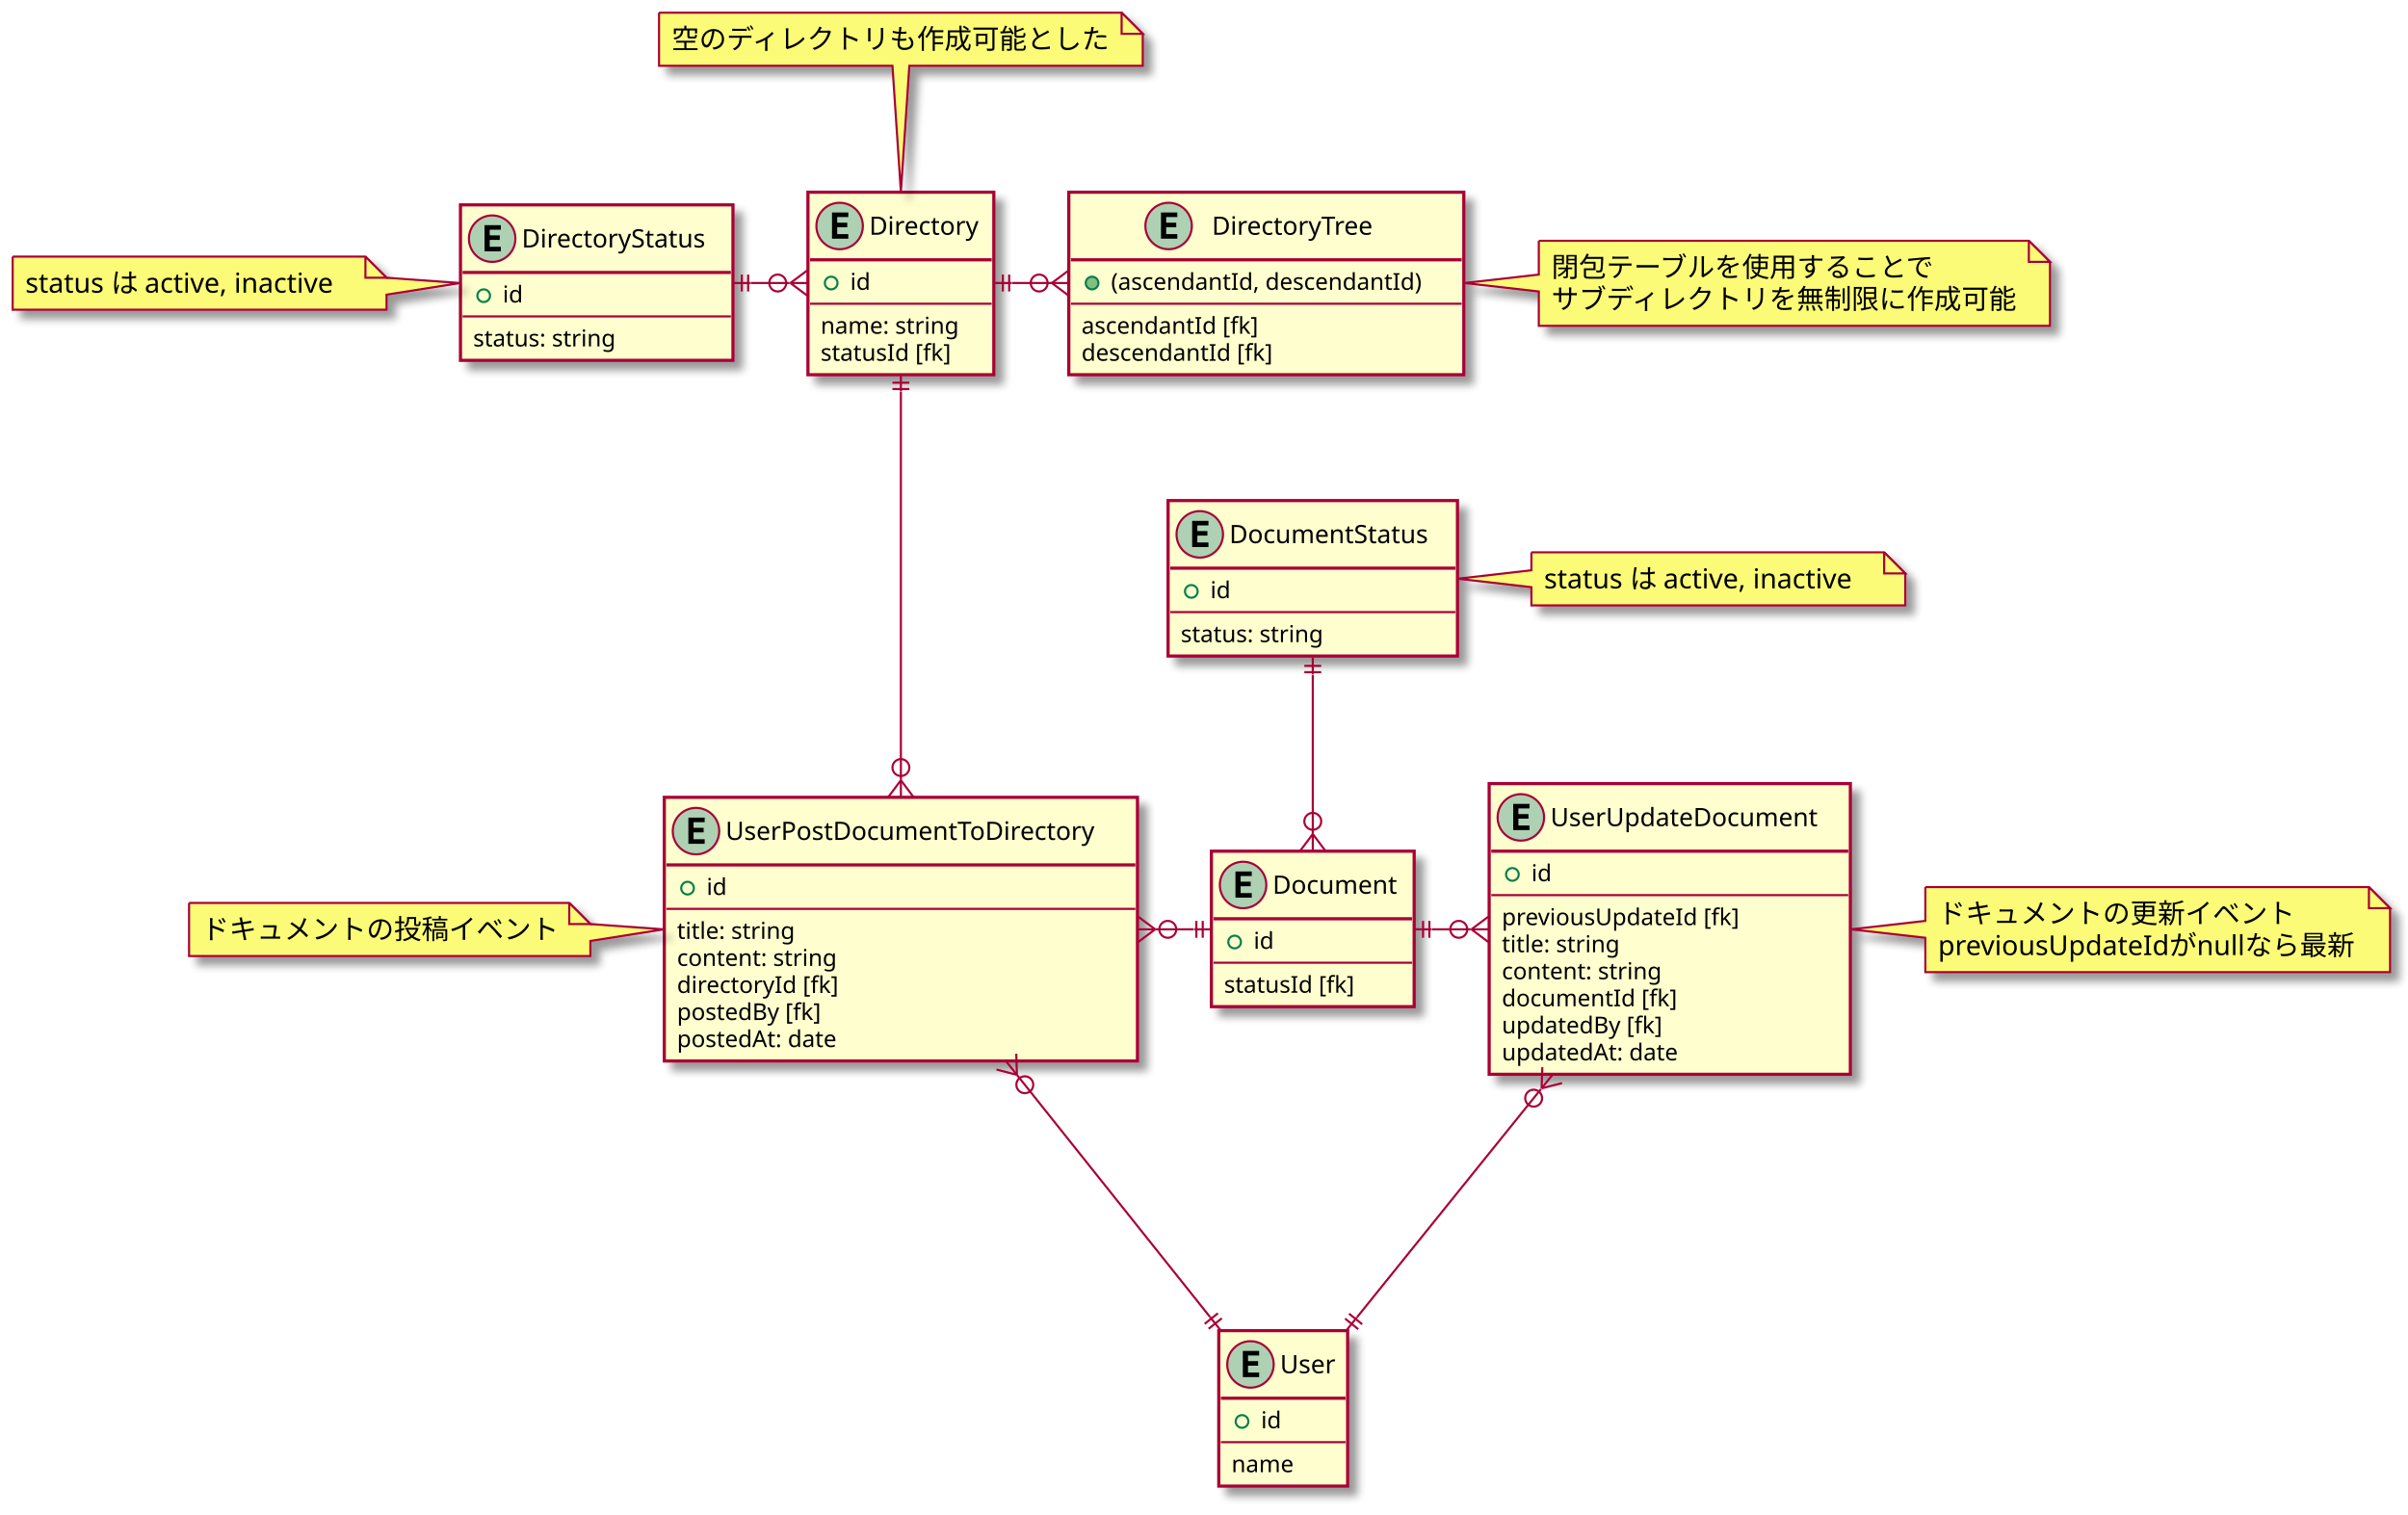
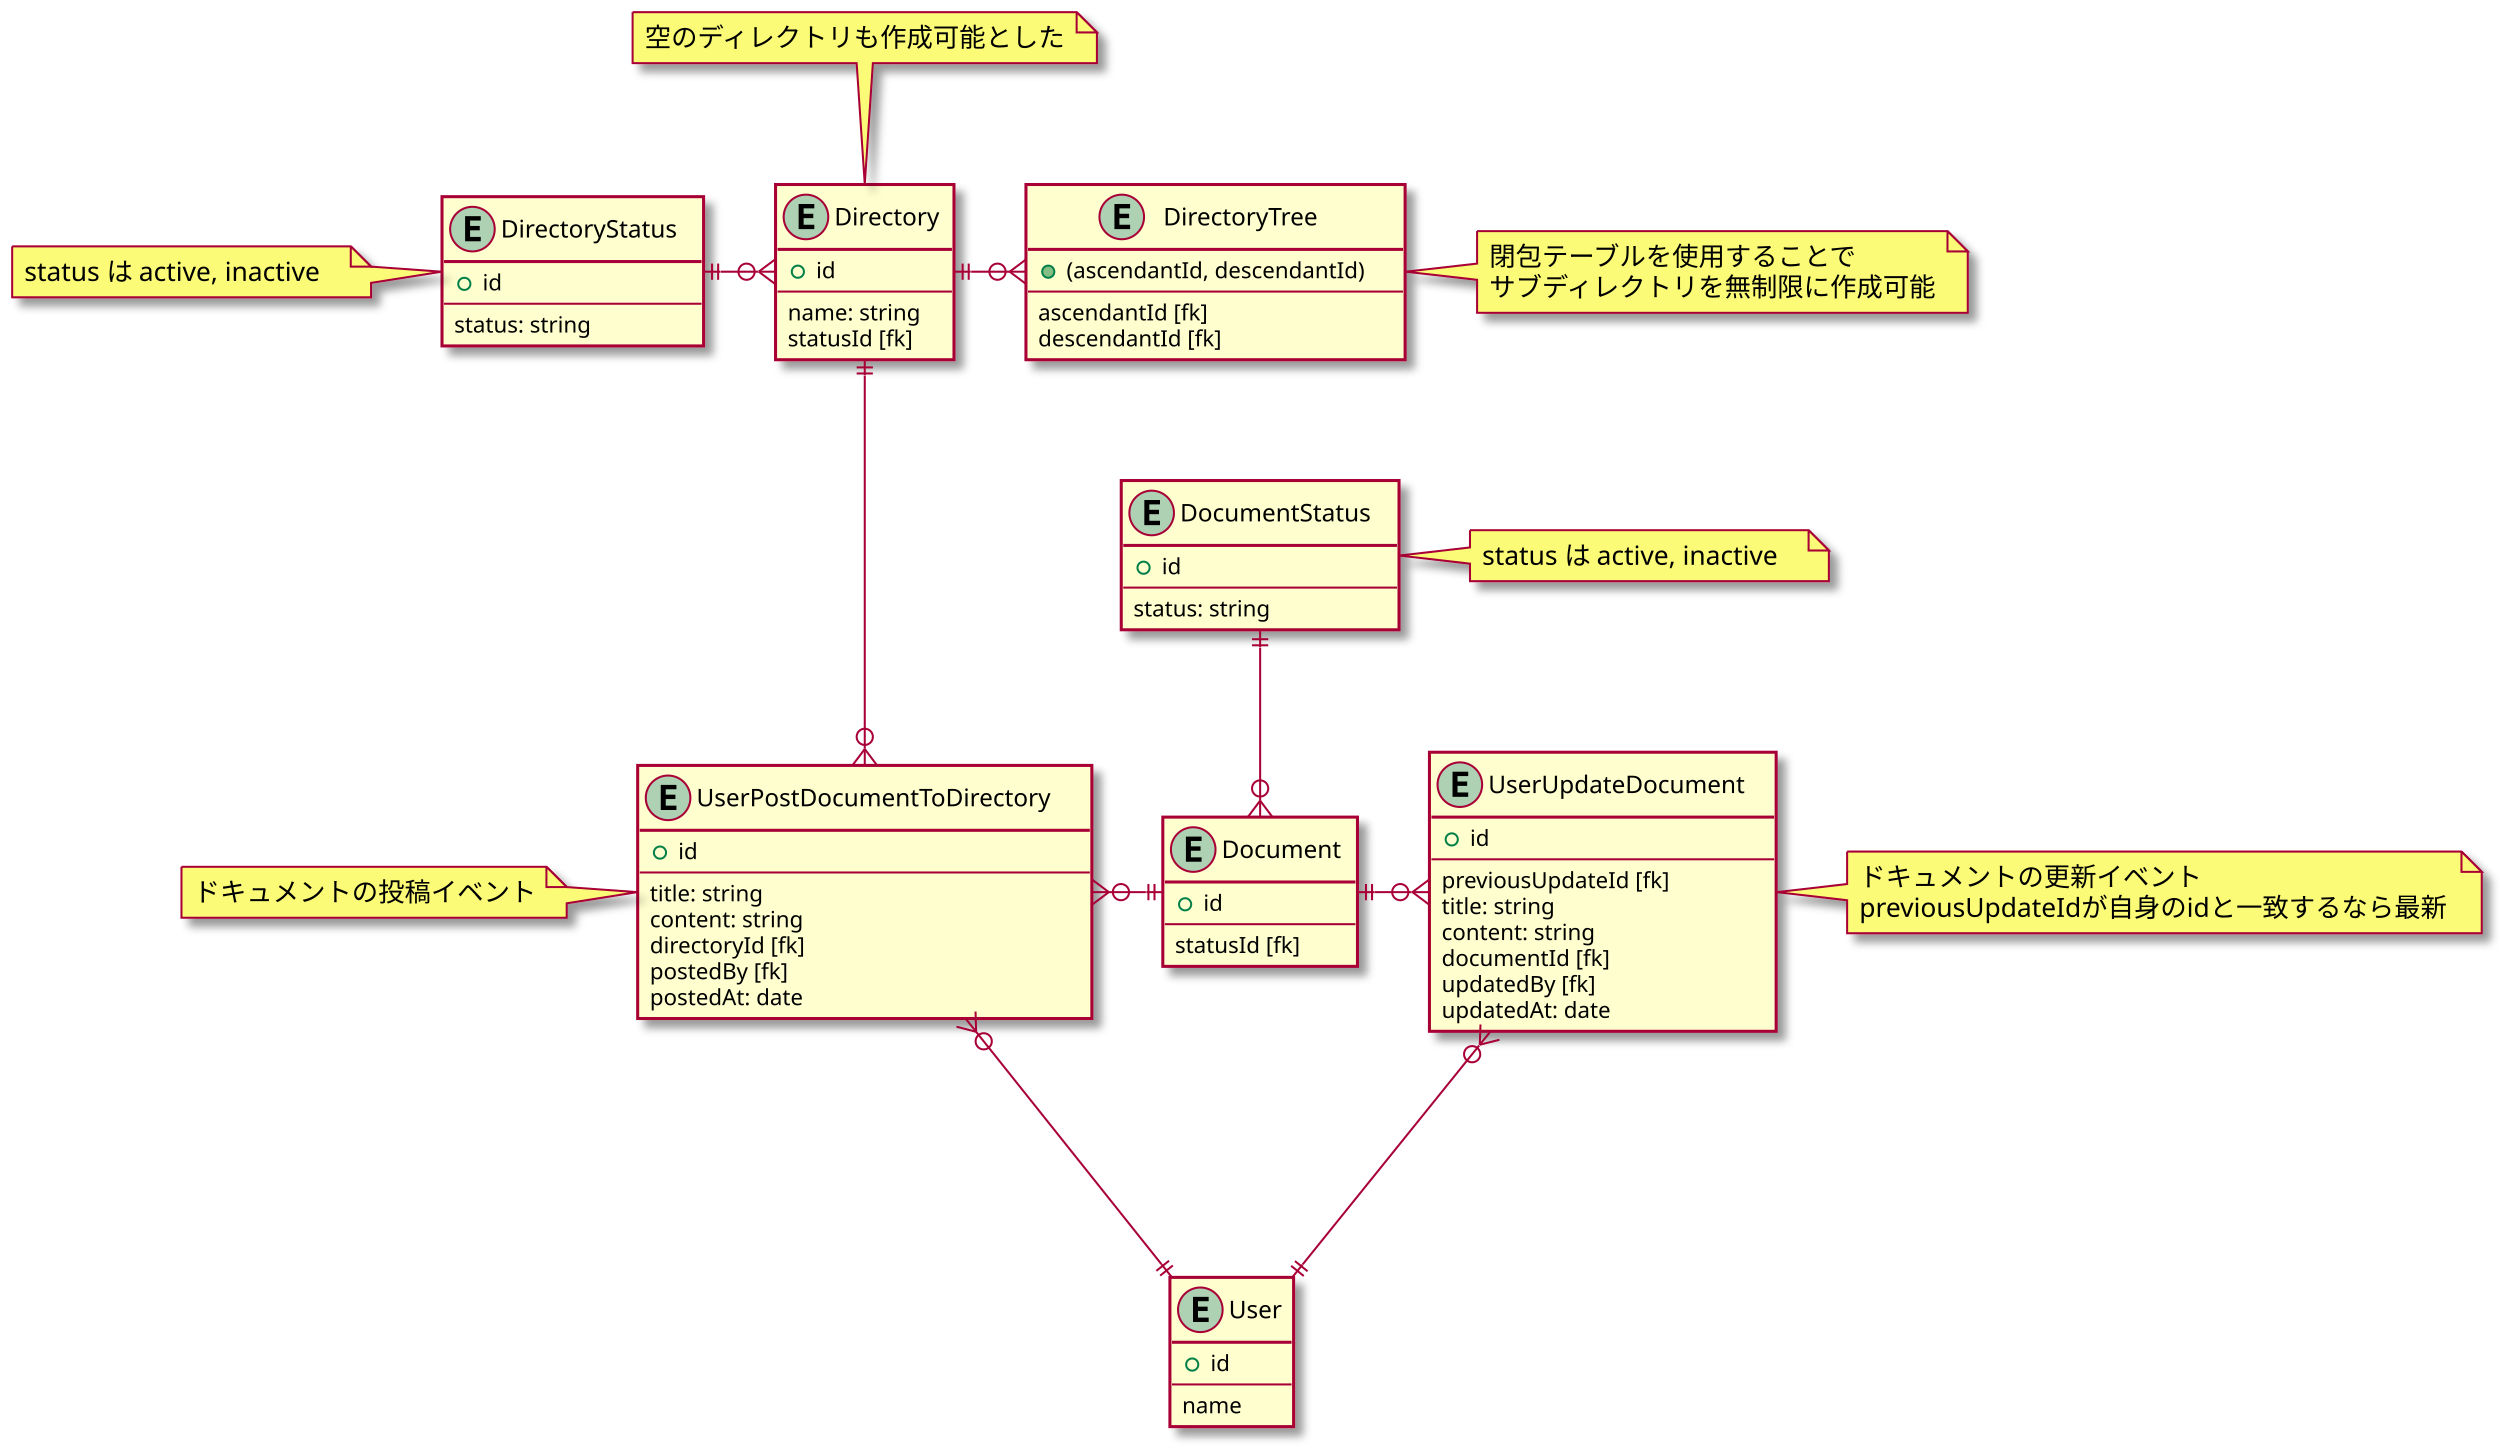
- <svg xmlns="http://www.w3.org/2000/svg" contentScriptType="application/ecmascript" contentStyleType="text/css" height="717px" preserveAspectRatio="none" style="width:1140px;height:717px;" version="1.1" viewBox="0 0 1140 717" width="1140px" zoomAndPan="magnify">
+ <svg xmlns="http://www.w3.org/2000/svg" contentScriptType="application/ecmascript" contentStyleType="text/css" height="717px" preserveAspectRatio="none" style="width:1233px;height:717px;" version="1.1" viewBox="0 0 1233 717" width="1233px" zoomAndPan="magnify">
  <defs>
-     <filter height="300%" id="f1dwjpcqkw6fp9" width="300%" x="-1" y="-1">
+     <filter height="300%" id="f1nybz2tjh053v" width="300%" x="-1" y="-1">
      <feGaussianBlur result="blurOut" stdDeviation="2.0" />
      <feColorMatrix in="blurOut" result="blurOut2" type="matrix" values="0 0 0 0 0 0 0 0 0 0 0 0 0 0 0 0 0 0 .4 0" />
      <feOffset dx="4.0" dy="4.0" in="blurOut2" result="blurOut3" />
      <feBlend in="SourceGraphic" in2="blurOut3" mode="normal" />
    </filter>
  </defs>
  <g>
-     <rect codeLine="1" fill="#FEFECE" filter="url(#f1dwjpcqkw6fp9)" height="73.609" id="User" style="stroke:#A80036;stroke-width:1.5;" width="61" x="577" y="630" />
+     <rect codeLine="1" fill="#FEFECE" filter="url(#f1nybz2tjh053v)" height="73.609" id="User" style="stroke:#A80036;stroke-width:1.5;" width="61" x="577" y="630" />
    <ellipse cx="592" cy="646" fill="#ADD1B2" rx="11" ry="11" style="stroke:#A80036;stroke-width:1.0;" />
    <path d="M596.109,652 L588.391,652 L588.391,639.609 L596.109,639.609 L596.109,641.766 L590.844,641.766 L590.844,644.438 L595.609,644.438 L595.609,646.594 L590.844,646.594 L590.844,649.844 L596.109,649.844 L596.109,652 Z " fill="#000000" />
    <text fill="#000000" font-family="sans-serif" font-size="12" lengthAdjust="spacing" textLength="29" x="606" y="650.154">User</text>
    <line style="stroke:#A80036;stroke-width:1.5;" x1="578" x2="637" y1="662" y2="662" />
    <ellipse cx="588" cy="673" rx="3" ry="3" style="stroke:#038048;stroke-width:1.0;fill:none;" />
    <text fill="#000000" font-family="sans-serif" font-size="11" lengthAdjust="spacing" textLength="10" x="597" y="676.21">id</text>
    <line style="stroke:#A80036;stroke-width:1.0;" x1="578" x2="637" y1="682.805" y2="682.805" />
    <text fill="#000000" font-family="sans-serif" font-size="11" lengthAdjust="spacing" textLength="32" x="583" y="697.015">name</text>
-     <rect codeLine="7" fill="#FEFECE" filter="url(#f1dwjpcqkw6fp9)" height="86.414" id="Directory" style="stroke:#A80036;stroke-width:1.5;" width="88" x="382.5" y="91" />
+     <rect codeLine="7" fill="#FEFECE" filter="url(#f1nybz2tjh053v)" height="86.414" id="Directory" style="stroke:#A80036;stroke-width:1.5;" width="88" x="382.5" y="91" />
    <ellipse cx="397.5" cy="107" fill="#ADD1B2" rx="11" ry="11" style="stroke:#A80036;stroke-width:1.0;" />
    <path d="M401.609,113 L393.891,113 L393.891,100.609 L401.609,100.609 L401.609,102.766 L396.344,102.766 L396.344,105.438 L401.109,105.438 L401.109,107.594 L396.344,107.594 L396.344,110.844 L401.609,110.844 L401.609,113 Z " fill="#000000" />
    <text fill="#000000" font-family="sans-serif" font-size="12" lengthAdjust="spacing" textLength="56" x="411.5" y="111.154">Directory</text>
    <line style="stroke:#A80036;stroke-width:1.5;" x1="383.5" x2="469.5" y1="123" y2="123" />
    <ellipse cx="393.5" cy="134" rx="3" ry="3" style="stroke:#038048;stroke-width:1.0;fill:none;" />
    <text fill="#000000" font-family="sans-serif" font-size="11" lengthAdjust="spacing" textLength="10" x="402.5" y="137.21">id</text>
    <line style="stroke:#A80036;stroke-width:1.0;" x1="383.5" x2="469.5" y1="143.805" y2="143.805" />
    <text fill="#000000" font-family="sans-serif" font-size="11" lengthAdjust="spacing" textLength="73" x="388.5" y="158.015">name: string</text>
    <text fill="#000000" font-family="sans-serif" font-size="11" lengthAdjust="spacing" textLength="68" x="388.5" y="170.82">statusId [fk]</text>
-     <path d="M312,6 L312,31.133 A0,0 0 0 0 312,31.133 L422.5,31.133 L426.5,90.823 L430.5,31.133 L541,31.133 A0,0 0 0 0 541,31.133 L541,16 L531,6 L312,6 A0,0 0 0 0 312,6 " fill="#FBFB77" filter="url(#f1dwjpcqkw6fp9)" style="stroke:#A80036;stroke-width:1.0;" />
+     <path d="M312,6 L312,31.133 A0,0 0 0 0 312,31.133 L422.5,31.133 L426.5,90.823 L430.5,31.133 L541,31.133 A0,0 0 0 0 541,31.133 L541,16 L531,6 L312,6 A0,0 0 0 0 312,6 " fill="#FBFB77" filter="url(#f1nybz2tjh053v)" style="stroke:#A80036;stroke-width:1.0;" />
    <path d="M531,6 L531,16 L541,16 L531,6 " fill="#FBFB77" style="stroke:#A80036;stroke-width:1.0;" />
    <text fill="#000000" font-family="sans-serif" font-size="13" lengthAdjust="spacing" textLength="208" x="318" y="23.067">空のディレクトリも作成可能とした</text>
-     <rect codeLine="17" fill="#FEFECE" filter="url(#f1dwjpcqkw6fp9)" height="86.414" id="DirectoryTree" style="stroke:#A80036;stroke-width:1.5;" width="187" x="506" y="91" />
+     <rect codeLine="17" fill="#FEFECE" filter="url(#f1nybz2tjh053v)" height="86.414" id="DirectoryTree" style="stroke:#A80036;stroke-width:1.5;" width="187" x="506" y="91" />
    <ellipse cx="553.25" cy="107" fill="#ADD1B2" rx="11" ry="11" style="stroke:#A80036;stroke-width:1.0;" />
    <path d="M557.359,113 L549.641,113 L549.641,100.609 L557.359,100.609 L557.359,102.766 L552.094,102.766 L552.094,105.438 L556.859,105.438 L556.859,107.594 L552.094,107.594 L552.094,110.844 L557.359,110.844 L557.359,113 Z " fill="#000000" />
    <text fill="#000000" font-family="sans-serif" font-size="12" lengthAdjust="spacing" textLength="84" x="573.75" y="111.154">DirectoryTree</text>
    <line style="stroke:#A80036;stroke-width:1.5;" x1="507" x2="692" y1="123" y2="123" />
    <ellipse cx="517" cy="134" fill="#84BE84" rx="3" ry="3" style="stroke:#038048;stroke-width:1.0;" />
    <text fill="#000000" font-family="sans-serif" font-size="11" lengthAdjust="spacing" textLength="161" x="526" y="137.21">(ascendantId, descendantId)</text>
    <line style="stroke:#A80036;stroke-width:1.0;" x1="507" x2="692" y1="143.805" y2="143.805" />
    <text fill="#000000" font-family="sans-serif" font-size="11" lengthAdjust="spacing" textLength="91" x="512" y="158.015">ascendantId [fk]</text>
    <text fill="#000000" font-family="sans-serif" font-size="11" lengthAdjust="spacing" textLength="98" x="512" y="170.82">descendantId [fk]</text>
-     <path d="M728.5,114 L728.5,130 L693.25,134 L728.5,138 L728.5,154.266 A0,0 0 0 0 728.5,154.266 L970.5,154.266 A0,0 0 0 0 970.5,154.266 L970.5,124 L960.5,114 L728.5,114 A0,0 0 0 0 728.5,114 " fill="#FBFB77" filter="url(#f1dwjpcqkw6fp9)" style="stroke:#A80036;stroke-width:1.0;" />
+     <path d="M728.5,114 L728.5,130 L693.25,134 L728.5,138 L728.5,154.266 A0,0 0 0 0 728.5,154.266 L970.5,154.266 A0,0 0 0 0 970.5,154.266 L970.5,124 L960.5,114 L728.5,114 A0,0 0 0 0 728.5,114 " fill="#FBFB77" filter="url(#f1nybz2tjh053v)" style="stroke:#A80036;stroke-width:1.0;" />
    <path d="M960.5,114 L960.5,124 L970.5,124 L960.5,114 " fill="#FBFB77" style="stroke:#A80036;stroke-width:1.0;" />
    <text fill="#000000" font-family="sans-serif" font-size="13" lengthAdjust="spacing" textLength="182" x="734.5" y="131.067">閉包テーブルを使用することで</text>
    <text fill="#000000" font-family="sans-serif" font-size="13" lengthAdjust="spacing" textLength="221" x="734.5" y="146.2">サブディレクトリを無制限に作成可能</text>
-     <rect codeLine="30" fill="#FEFECE" filter="url(#f1dwjpcqkw6fp9)" height="73.609" id="DirectoryStatus" style="stroke:#A80036;stroke-width:1.5;" width="129" x="218" y="97" />
+     <rect codeLine="30" fill="#FEFECE" filter="url(#f1nybz2tjh053v)" height="73.609" id="DirectoryStatus" style="stroke:#A80036;stroke-width:1.5;" width="129" x="218" y="97" />
    <ellipse cx="233" cy="113" fill="#ADD1B2" rx="11" ry="11" style="stroke:#A80036;stroke-width:1.0;" />
    <path d="M237.109,119 L229.391,119 L229.391,106.609 L237.109,106.609 L237.109,108.766 L231.844,108.766 L231.844,111.438 L236.609,111.438 L236.609,113.594 L231.844,113.594 L231.844,116.844 L237.109,116.844 L237.109,119 Z " fill="#000000" />
    <text fill="#000000" font-family="sans-serif" font-size="12" lengthAdjust="spacing" textLength="97" x="247" y="117.154">DirectoryStatus</text>
    <line style="stroke:#A80036;stroke-width:1.5;" x1="219" x2="346" y1="129" y2="129" />
    <ellipse cx="229" cy="140" rx="3" ry="3" style="stroke:#038048;stroke-width:1.0;fill:none;" />
    <text fill="#000000" font-family="sans-serif" font-size="11" lengthAdjust="spacing" textLength="10" x="238" y="143.21">id</text>
    <line style="stroke:#A80036;stroke-width:1.0;" x1="219" x2="346" y1="149.805" y2="149.805" />
    <text fill="#000000" font-family="sans-serif" font-size="11" lengthAdjust="spacing" textLength="77" x="224" y="164.015">status: string</text>
-     <path d="M6,121.5 L6,146.633 A0,0 0 0 0 6,146.633 L183,146.633 A0,0 0 0 0 183,146.633 L183,139.5 L217.826,134 L183,131.5 L183,131.5 L173,121.5 L6,121.5 A0,0 0 0 0 6,121.5 " fill="#FBFB77" filter="url(#f1dwjpcqkw6fp9)" style="stroke:#A80036;stroke-width:1.0;" />
+     <path d="M6,121.5 L6,146.633 A0,0 0 0 0 6,146.633 L183,146.633 A0,0 0 0 0 183,146.633 L183,139.5 L217.826,134 L183,131.5 L183,131.5 L173,121.5 L6,121.5 A0,0 0 0 0 6,121.5 " fill="#FBFB77" filter="url(#f1nybz2tjh053v)" style="stroke:#A80036;stroke-width:1.0;" />
    <path d="M173,121.5 L173,131.5 L183,131.5 L173,121.5 " fill="#FBFB77" style="stroke:#A80036;stroke-width:1.0;" />
    <text fill="#000000" font-family="sans-serif" font-size="13" lengthAdjust="spacing" textLength="156" x="12" y="138.567">status は active, inactive</text>
-     <rect codeLine="40" fill="#FEFECE" filter="url(#f1dwjpcqkw6fp9)" height="73.609" id="Document" style="stroke:#A80036;stroke-width:1.5;" width="96" x="573.5" y="403" />
+     <rect codeLine="39" fill="#FEFECE" filter="url(#f1nybz2tjh053v)" height="73.609" id="Document" style="stroke:#A80036;stroke-width:1.5;" width="96" x="573.5" y="403" />
    <ellipse cx="588.5" cy="419" fill="#ADD1B2" rx="11" ry="11" style="stroke:#A80036;stroke-width:1.0;" />
    <path d="M592.609,425 L584.891,425 L584.891,412.609 L592.609,412.609 L592.609,414.766 L587.344,414.766 L587.344,417.438 L592.109,417.438 L592.109,419.594 L587.344,419.594 L587.344,422.844 L592.609,422.844 L592.609,425 Z " fill="#000000" />
    <text fill="#000000" font-family="sans-serif" font-size="12" lengthAdjust="spacing" textLength="64" x="602.5" y="423.154">Document</text>
    <line style="stroke:#A80036;stroke-width:1.5;" x1="574.5" x2="668.5" y1="435" y2="435" />
    <ellipse cx="584.5" cy="446" rx="3" ry="3" style="stroke:#038048;stroke-width:1.0;fill:none;" />
    <text fill="#000000" font-family="sans-serif" font-size="11" lengthAdjust="spacing" textLength="10" x="593.5" y="449.21">id</text>
    <line style="stroke:#A80036;stroke-width:1.0;" x1="574.5" x2="668.5" y1="455.805" y2="455.805" />
    <text fill="#000000" font-family="sans-serif" font-size="11" lengthAdjust="spacing" textLength="68" x="579.5" y="470.015">statusId [fk]</text>
-     <rect codeLine="46" fill="#FEFECE" filter="url(#f1dwjpcqkw6fp9)" height="73.609" id="DocumentStatus" style="stroke:#A80036;stroke-width:1.5;" width="137" x="553" y="237" />
+     <rect codeLine="45" fill="#FEFECE" filter="url(#f1nybz2tjh053v)" height="73.609" id="DocumentStatus" style="stroke:#A80036;stroke-width:1.5;" width="137" x="553" y="237" />
    <ellipse cx="568" cy="253" fill="#ADD1B2" rx="11" ry="11" style="stroke:#A80036;stroke-width:1.0;" />
    <path d="M572.109,259 L564.391,259 L564.391,246.609 L572.109,246.609 L572.109,248.766 L566.844,248.766 L566.844,251.438 L571.609,251.438 L571.609,253.594 L566.844,253.594 L566.844,256.844 L572.109,256.844 L572.109,259 Z " fill="#000000" />
    <text fill="#000000" font-family="sans-serif" font-size="12" lengthAdjust="spacing" textLength="105" x="582" y="257.154">DocumentStatus</text>
    <line style="stroke:#A80036;stroke-width:1.5;" x1="554" x2="689" y1="269" y2="269" />
    <ellipse cx="564" cy="280" rx="3" ry="3" style="stroke:#038048;stroke-width:1.0;fill:none;" />
    <text fill="#000000" font-family="sans-serif" font-size="11" lengthAdjust="spacing" textLength="10" x="573" y="283.21">id</text>
    <line style="stroke:#A80036;stroke-width:1.0;" x1="554" x2="689" y1="289.805" y2="289.805" />
    <text fill="#000000" font-family="sans-serif" font-size="11" lengthAdjust="spacing" textLength="77" x="559" y="304.015">status: string</text>
-     <path d="M725,261.5 L725,270 L690.125,274 L725,278 L725,286.633 A0,0 0 0 0 725,286.633 L902,286.633 A0,0 0 0 0 902,286.633 L902,271.5 L892,261.5 L725,261.5 A0,0 0 0 0 725,261.5 " fill="#FBFB77" filter="url(#f1dwjpcqkw6fp9)" style="stroke:#A80036;stroke-width:1.0;" />
+     <path d="M725,261.5 L725,270 L690.125,274 L725,278 L725,286.633 A0,0 0 0 0 725,286.633 L902,286.633 A0,0 0 0 0 902,286.633 L902,271.5 L892,261.5 L725,261.5 A0,0 0 0 0 725,261.5 " fill="#FBFB77" filter="url(#f1nybz2tjh053v)" style="stroke:#A80036;stroke-width:1.0;" />
    <path d="M892,261.5 L892,271.5 L902,271.5 L892,261.5 " fill="#FBFB77" style="stroke:#A80036;stroke-width:1.0;" />
    <text fill="#000000" font-family="sans-serif" font-size="13" lengthAdjust="spacing" textLength="156" x="731" y="278.567">status は active, inactive</text>
-     <rect codeLine="55" fill="#FEFECE" filter="url(#f1dwjpcqkw6fp9)" height="124.828" id="UserPostDocumentToDirectory" style="stroke:#A80036;stroke-width:1.5;" width="224" x="314.5" y="377.5" />
+     <rect codeLine="54" fill="#FEFECE" filter="url(#f1nybz2tjh053v)" height="124.828" id="UserPostDocumentToDirectory" style="stroke:#A80036;stroke-width:1.5;" width="224" x="314.5" y="377.5" />
    <ellipse cx="329.5" cy="393.5" fill="#ADD1B2" rx="11" ry="11" style="stroke:#A80036;stroke-width:1.0;" />
    <path d="M333.609,399.5 L325.891,399.5 L325.891,387.109 L333.609,387.109 L333.609,389.266 L328.344,389.266 L328.344,391.938 L333.109,391.938 L333.109,394.094 L328.344,394.094 L328.344,397.344 L333.609,397.344 L333.609,399.5 Z " fill="#000000" />
    <text fill="#000000" font-family="sans-serif" font-size="12" lengthAdjust="spacing" textLength="192" x="343.5" y="397.654">UserPostDocumentToDirectory</text>
    <line style="stroke:#A80036;stroke-width:1.5;" x1="315.5" x2="537.5" y1="409.5" y2="409.5" />
    <ellipse cx="325.5" cy="420.5" rx="3" ry="3" style="stroke:#038048;stroke-width:1.0;fill:none;" />
    <text fill="#000000" font-family="sans-serif" font-size="11" lengthAdjust="spacing" textLength="10" x="334.5" y="423.71">id</text>
    <line style="stroke:#A80036;stroke-width:1.0;" x1="315.5" x2="537.5" y1="430.305" y2="430.305" />
    <text fill="#000000" font-family="sans-serif" font-size="11" lengthAdjust="spacing" textLength="62" x="320.5" y="444.515">title: string</text>
    <text fill="#000000" font-family="sans-serif" font-size="11" lengthAdjust="spacing" textLength="83" x="320.5" y="457.32">content: string</text>
    <text fill="#000000" font-family="sans-serif" font-size="11" lengthAdjust="spacing" textLength="82" x="320.5" y="470.125">directoryId [fk]</text>
    <text fill="#000000" font-family="sans-serif" font-size="11" lengthAdjust="spacing" textLength="75" x="320.5" y="482.929">postedBy [fk]</text>
    <text fill="#000000" font-family="sans-serif" font-size="11" lengthAdjust="spacing" textLength="83" x="320.5" y="495.734">postedAt: date</text>
-     <path d="M89.5,427.5 L89.5,452.633 A0,0 0 0 0 89.5,452.633 L279.5,452.633 A0,0 0 0 0 279.5,452.633 L279.5,445.5 L314.243,440 L279.5,437.5 L279.5,437.5 L269.5,427.5 L89.5,427.5 A0,0 0 0 0 89.5,427.5 " fill="#FBFB77" filter="url(#f1dwjpcqkw6fp9)" style="stroke:#A80036;stroke-width:1.0;" />
+     <path d="M89.5,427.5 L89.5,452.633 A0,0 0 0 0 89.5,452.633 L279.5,452.633 A0,0 0 0 0 279.5,452.633 L279.5,445.5 L314.243,440 L279.5,437.5 L279.5,437.5 L269.5,427.5 L89.5,427.5 A0,0 0 0 0 89.5,427.5 " fill="#FBFB77" filter="url(#f1nybz2tjh053v)" style="stroke:#A80036;stroke-width:1.0;" />
    <path d="M269.5,427.5 L269.5,437.5 L279.5,437.5 L269.5,427.5 " fill="#FBFB77" style="stroke:#A80036;stroke-width:1.0;" />
    <text fill="#000000" font-family="sans-serif" font-size="13" lengthAdjust="spacing" textLength="169" x="95.5" y="444.567">ドキュメントの投稿イベント</text>
-     <rect codeLine="72" fill="#FEFECE" filter="url(#f1dwjpcqkw6fp9)" height="137.633" id="UserUpdateDocument" style="stroke:#A80036;stroke-width:1.5;" width="171" x="705" y="371" />
+     <rect codeLine="71" fill="#FEFECE" filter="url(#f1nybz2tjh053v)" height="137.633" id="UserUpdateDocument" style="stroke:#A80036;stroke-width:1.5;" width="171" x="705" y="371" />
    <ellipse cx="720" cy="387" fill="#ADD1B2" rx="11" ry="11" style="stroke:#A80036;stroke-width:1.0;" />
    <path d="M724.109,393 L716.391,393 L716.391,380.609 L724.109,380.609 L724.109,382.766 L718.844,382.766 L718.844,385.438 L723.609,385.438 L723.609,387.594 L718.844,387.594 L718.844,390.844 L724.109,390.844 L724.109,393 Z " fill="#000000" />
    <text fill="#000000" font-family="sans-serif" font-size="12" lengthAdjust="spacing" textLength="139" x="734" y="391.154">UserUpdateDocument</text>
    <line style="stroke:#A80036;stroke-width:1.5;" x1="706" x2="875" y1="403" y2="403" />
    <ellipse cx="716" cy="414" rx="3" ry="3" style="stroke:#038048;stroke-width:1.0;fill:none;" />
    <text fill="#000000" font-family="sans-serif" font-size="11" lengthAdjust="spacing" textLength="10" x="725" y="417.21">id</text>
    <line style="stroke:#A80036;stroke-width:1.0;" x1="706" x2="875" y1="423.805" y2="423.805" />
    <text fill="#000000" font-family="sans-serif" font-size="11" lengthAdjust="spacing" textLength="121" x="711" y="438.015">previousUpdateId [fk]</text>
    <text fill="#000000" font-family="sans-serif" font-size="11" lengthAdjust="spacing" textLength="62" x="711" y="450.82">title: string</text>
    <text fill="#000000" font-family="sans-serif" font-size="11" lengthAdjust="spacing" textLength="83" x="711" y="463.625">content: string</text>
    <text fill="#000000" font-family="sans-serif" font-size="11" lengthAdjust="spacing" textLength="88" x="711" y="476.429">documentId [fk]</text>
    <text fill="#000000" font-family="sans-serif" font-size="11" lengthAdjust="spacing" textLength="82" x="711" y="489.234">updatedBy [fk]</text>
    <text fill="#000000" font-family="sans-serif" font-size="11" lengthAdjust="spacing" textLength="90" x="711" y="502.039">updatedAt: date</text>
-     <path d="M911.5,420 L911.5,436 L876.223,440 L911.5,444 L911.5,460.266 A0,0 0 0 0 911.5,460.266 L1131.5,460.266 A0,0 0 0 0 1131.5,460.266 L1131.5,430 L1121.5,420 L911.5,420 A0,0 0 0 0 911.5,420 " fill="#FBFB77" filter="url(#f1dwjpcqkw6fp9)" style="stroke:#A80036;stroke-width:1.0;" />
-     <path d="M1121.5,420 L1121.5,430 L1131.5,430 L1121.5,420 " fill="#FBFB77" style="stroke:#A80036;stroke-width:1.0;" />
-     <text fill="#000000" font-family="sans-serif" font-size="13" lengthAdjust="spacing" textLength="169" x="917.5" y="437.067">ドキュメントの更新イベント</text>
-     <text fill="#000000" font-family="sans-serif" font-size="13" lengthAdjust="spacing" textLength="199" x="917.5" y="452.2">previousUpdateIdがnullなら最新</text>
+     <path d="M911,420 L911,436 L876.251,440 L911,444 L911,460.266 A0,0 0 0 0 911,460.266 L1224,460.266 A0,0 0 0 0 1224,460.266 L1224,430 L1214,420 L911,420 A0,0 0 0 0 911,420 " fill="#FBFB77" filter="url(#f1nybz2tjh053v)" style="stroke:#A80036;stroke-width:1.0;" />
+     <path d="M1214,420 L1214,430 L1224,430 L1214,420 " fill="#FBFB77" style="stroke:#A80036;stroke-width:1.0;" />
+     <text fill="#000000" font-family="sans-serif" font-size="13" lengthAdjust="spacing" textLength="169" x="917" y="437.067">ドキュメントの更新イベント</text>
+     <text fill="#000000" font-family="sans-serif" font-size="13" lengthAdjust="spacing" textLength="292" x="917" y="452.2">previousUpdateIdが自身のidと一致するなら最新</text>
    <path codeLine="28" d="M479.014,134 C485.331,134 491.647,134 497.964,134 " fill="none" id="Directory-DirectoryTree" style="stroke:#A80036;stroke-width:1.0;" />
    <line style="stroke:#A80036;stroke-width:1.0;" x1="497.965" x2="505.965" y1="134" y2="128" />
    <line style="stroke:#A80036;stroke-width:1.0;" x1="497.965" x2="505.965" y1="134" y2="140" />
    <line style="stroke:#A80036;stroke-width:1.0;" x1="497.965" x2="505.965" y1="134" y2="134" />
    <ellipse cx="491.965" cy="134" rx="4" ry="4" style="stroke:#A80036;stroke-width:1.0;fill:none;" />
    <line style="stroke:#A80036;stroke-width:1.0;fill:none;" x1="474.764" x2="474.764" y1="138" y2="130" />
    <line style="stroke:#A80036;stroke-width:1.0;fill:none;" x1="477.764" x2="477.764" y1="138" y2="130" />
    <line style="stroke:#A80036;stroke-width:1.0;fill:none;" x1="478.764" x2="470.764" y1="134" y2="134" />
    <path codeLine="37" d="M355.393,134 C361.535,134 367.678,134 373.82,134 " fill="none" id="DirectoryStatus-Directory" style="stroke:#A80036;stroke-width:1.0;" />
    <line style="stroke:#A80036;stroke-width:1.0;" x1="374.197" x2="382.197" y1="134" y2="128" />
    <line style="stroke:#A80036;stroke-width:1.0;" x1="374.197" x2="382.197" y1="134" y2="140" />
    <line style="stroke:#A80036;stroke-width:1.0;" x1="374.197" x2="382.197" y1="134" y2="134" />
    <ellipse cx="368.197" cy="134" rx="4" ry="4" style="stroke:#A80036;stroke-width:1.0;fill:none;" />
    <line style="stroke:#A80036;stroke-width:1.0;fill:none;" x1="351.188" x2="351.188" y1="138" y2="130" />
    <line style="stroke:#A80036;stroke-width:1.0;fill:none;" x1="354.188" x2="354.188" y1="138" y2="130" />
    <line style="stroke:#A80036;stroke-width:1.0;fill:none;" x1="355.188" x2="347.188" y1="134" y2="134" />
-     <path codeLine="53" d="M621.5,319.521 C621.5,342.957 621.5,371.441 621.5,394.828 " fill="none" id="DocumentStatus-Document" style="stroke:#A80036;stroke-width:1.0;" />
+     <path codeLine="52" d="M621.5,319.521 C621.5,342.957 621.5,371.441 621.5,394.828 " fill="none" id="DocumentStatus-Document" style="stroke:#A80036;stroke-width:1.0;" />
    <line style="stroke:#A80036;stroke-width:1.0;" x1="621.5" x2="627.5" y1="394.871" y2="402.871" />
    <line style="stroke:#A80036;stroke-width:1.0;" x1="621.5" x2="615.5" y1="394.871" y2="402.871" />
    <line style="stroke:#A80036;stroke-width:1.0;" x1="621.5" x2="621.5" y1="394.871" y2="402.871" />
    <ellipse cx="621.5" cy="388.871" rx="4" ry="4" style="stroke:#A80036;stroke-width:1.0;fill:none;" />
    <line style="stroke:#A80036;stroke-width:1.0;fill:none;" x1="617.5" x2="625.5" y1="315.254" y2="315.254" />
    <line style="stroke:#A80036;stroke-width:1.0;fill:none;" x1="617.5" x2="625.5" y1="318.254" y2="318.254" />
    <line style="stroke:#A80036;stroke-width:1.0;fill:none;" x1="621.5" x2="621.5" y1="319.254" y2="311.254" />
-     <path codeLine="68" d="M426.5,185.42 C426.5,235.832 426.5,313.084 426.5,369.269 " fill="none" id="Directory-UserPostDocumentToDirectory" style="stroke:#A80036;stroke-width:1.0;" />
+     <path codeLine="67" d="M426.5,185.42 C426.5,235.832 426.5,313.084 426.5,369.269 " fill="none" id="Directory-UserPostDocumentToDirectory" style="stroke:#A80036;stroke-width:1.0;" />
    <line style="stroke:#A80036;stroke-width:1.0;" x1="426.5" x2="432.5" y1="369.4" y2="377.4" />
    <line style="stroke:#A80036;stroke-width:1.0;" x1="426.5" x2="420.5" y1="369.4" y2="377.4" />
    <line style="stroke:#A80036;stroke-width:1.0;" x1="426.5" x2="426.5" y1="369.4" y2="377.4" />
    <ellipse cx="426.5" cy="363.4" rx="4" ry="4" style="stroke:#A80036;stroke-width:1.0;fill:none;" />
    <line style="stroke:#A80036;stroke-width:1.0;fill:none;" x1="422.5" x2="430.5" y1="181.193" y2="181.193" />
    <line style="stroke:#A80036;stroke-width:1.0;fill:none;" x1="422.5" x2="430.5" y1="184.193" y2="184.193" />
    <line style="stroke:#A80036;stroke-width:1.0;fill:none;" x1="426.5" x2="426.5" y1="185.193" y2="177.193" />
-     <path codeLine="69" d="M546.95,440 C553.011,440 559.071,440 565.132,440 " fill="none" id="UserPostDocumentToDirectory-Document" style="stroke:#A80036;stroke-width:1.0;" />
+     <path codeLine="68" d="M546.95,440 C553.011,440 559.071,440 565.132,440 " fill="none" id="UserPostDocumentToDirectory-Document" style="stroke:#A80036;stroke-width:1.0;" />
    <line style="stroke:#A80036;stroke-width:1.0;" x1="569.397" x2="569.397" y1="436" y2="444" />
    <line style="stroke:#A80036;stroke-width:1.0;" x1="566.397" x2="566.397" y1="436" y2="444" />
    <line style="stroke:#A80036;stroke-width:1.0;" x1="565.397" x2="573.397" y1="440" y2="440" />
    <line style="stroke:#A80036;stroke-width:1.0;" x1="546.854" x2="538.854" y1="440" y2="446" />
    <line style="stroke:#A80036;stroke-width:1.0;" x1="546.854" x2="538.854" y1="440" y2="434" />
    <line style="stroke:#A80036;stroke-width:1.0;" x1="546.854" x2="538.854" y1="440" y2="440" />
    <ellipse cx="552.854" cy="440" rx="4" ry="4" style="stroke:#A80036;stroke-width:1.0;fill:none;" />
-     <path codeLine="70" d="M481.461,508.929 C511.166,546.183 546.943,591.053 572.779,623.455 " fill="none" id="UserPostDocumentToDirectory-User" style="stroke:#A80036;stroke-width:1.0;" />
+     <path codeLine="69" d="M481.461,508.929 C511.166,546.183 546.943,591.053 572.779,623.455 " fill="none" id="UserPostDocumentToDirectory-User" style="stroke:#A80036;stroke-width:1.0;" />
    <line style="stroke:#A80036;stroke-width:1.0;" x1="578.442" x2="572.188" y1="624.142" y2="629.129" />
    <line style="stroke:#A80036;stroke-width:1.0;" x1="576.572" x2="570.317" y1="621.796" y2="626.783" />
    <line style="stroke:#A80036;stroke-width:1.0;" x1="572.821" x2="577.809" y1="623.508" y2="629.763" />
    <line style="stroke:#A80036;stroke-width:1.0;" x1="481.426" x2="471.747" y1="508.885" y2="506.37" />
    <line style="stroke:#A80036;stroke-width:1.0;" x1="481.426" x2="481.13" y1="508.885" y2="498.889" />
    <line style="stroke:#A80036;stroke-width:1.0;" x1="481.426" x2="476.438" y1="508.885" y2="502.63" />
    <ellipse cx="485.166" cy="513.576" rx="4" ry="4" style="stroke:#A80036;stroke-width:1.0;fill:none;" />
-     <path codeLine="87" d="M677.876,440 C684.003,440 690.13,440 696.258,440 " fill="none" id="Document-UserUpdateDocument" style="stroke:#A80036;stroke-width:1.0;" />
+     <path codeLine="86" d="M677.876,440 C684.003,440 690.13,440 696.258,440 " fill="none" id="Document-UserUpdateDocument" style="stroke:#A80036;stroke-width:1.0;" />
    <line style="stroke:#A80036;stroke-width:1.0;" x1="696.613" x2="704.613" y1="440" y2="434" />
    <line style="stroke:#A80036;stroke-width:1.0;" x1="696.613" x2="704.613" y1="440" y2="446" />
    <line style="stroke:#A80036;stroke-width:1.0;" x1="696.613" x2="704.613" y1="440" y2="440" />
    <ellipse cx="690.613" cy="440" rx="4" ry="4" style="stroke:#A80036;stroke-width:1.0;fill:none;" />
    <line style="stroke:#A80036;stroke-width:1.0;fill:none;" x1="673.691" x2="673.691" y1="444" y2="436" />
    <line style="stroke:#A80036;stroke-width:1.0;fill:none;" x1="676.691" x2="676.691" y1="444" y2="436" />
    <line style="stroke:#A80036;stroke-width:1.0;fill:none;" x1="677.691" x2="669.691" y1="440" y2="440" />
-     <path codeLine="88" d="M729.527,515.633 C700.6,551.515 667.076,593.1 642.494,623.592 " fill="none" id="UserUpdateDocument-User" style="stroke:#A80036;stroke-width:1.0;" />
+     <path codeLine="87" d="M729.527,515.633 C700.6,551.515 667.076,593.1 642.494,623.592 " fill="none" id="UserUpdateDocument-User" style="stroke:#A80036;stroke-width:1.0;" />
    <line style="stroke:#A80036;stroke-width:1.0;" x1="643.013" x2="636.785" y1="629.321" y2="624.3" />
    <line style="stroke:#A80036;stroke-width:1.0;" x1="644.896" x2="638.668" y1="626.986" y2="621.965" />
    <line style="stroke:#A80036;stroke-width:1.0;" x1="642.41" x2="637.389" y1="623.697" y2="629.925" />
    <line style="stroke:#A80036;stroke-width:1.0;" x1="729.828" x2="730.178" y1="515.26" y2="505.266" />
    <line style="stroke:#A80036;stroke-width:1.0;" x1="729.828" x2="739.52" y1="515.26" y2="512.798" />
    <line style="stroke:#A80036;stroke-width:1.0;" x1="729.828" x2="734.849" y1="515.26" y2="509.032" />
    <ellipse cx="726.062" cy="519.931" rx="4" ry="4" style="stroke:#A80036;stroke-width:1.0;fill:none;" />
  </g>
</svg>
